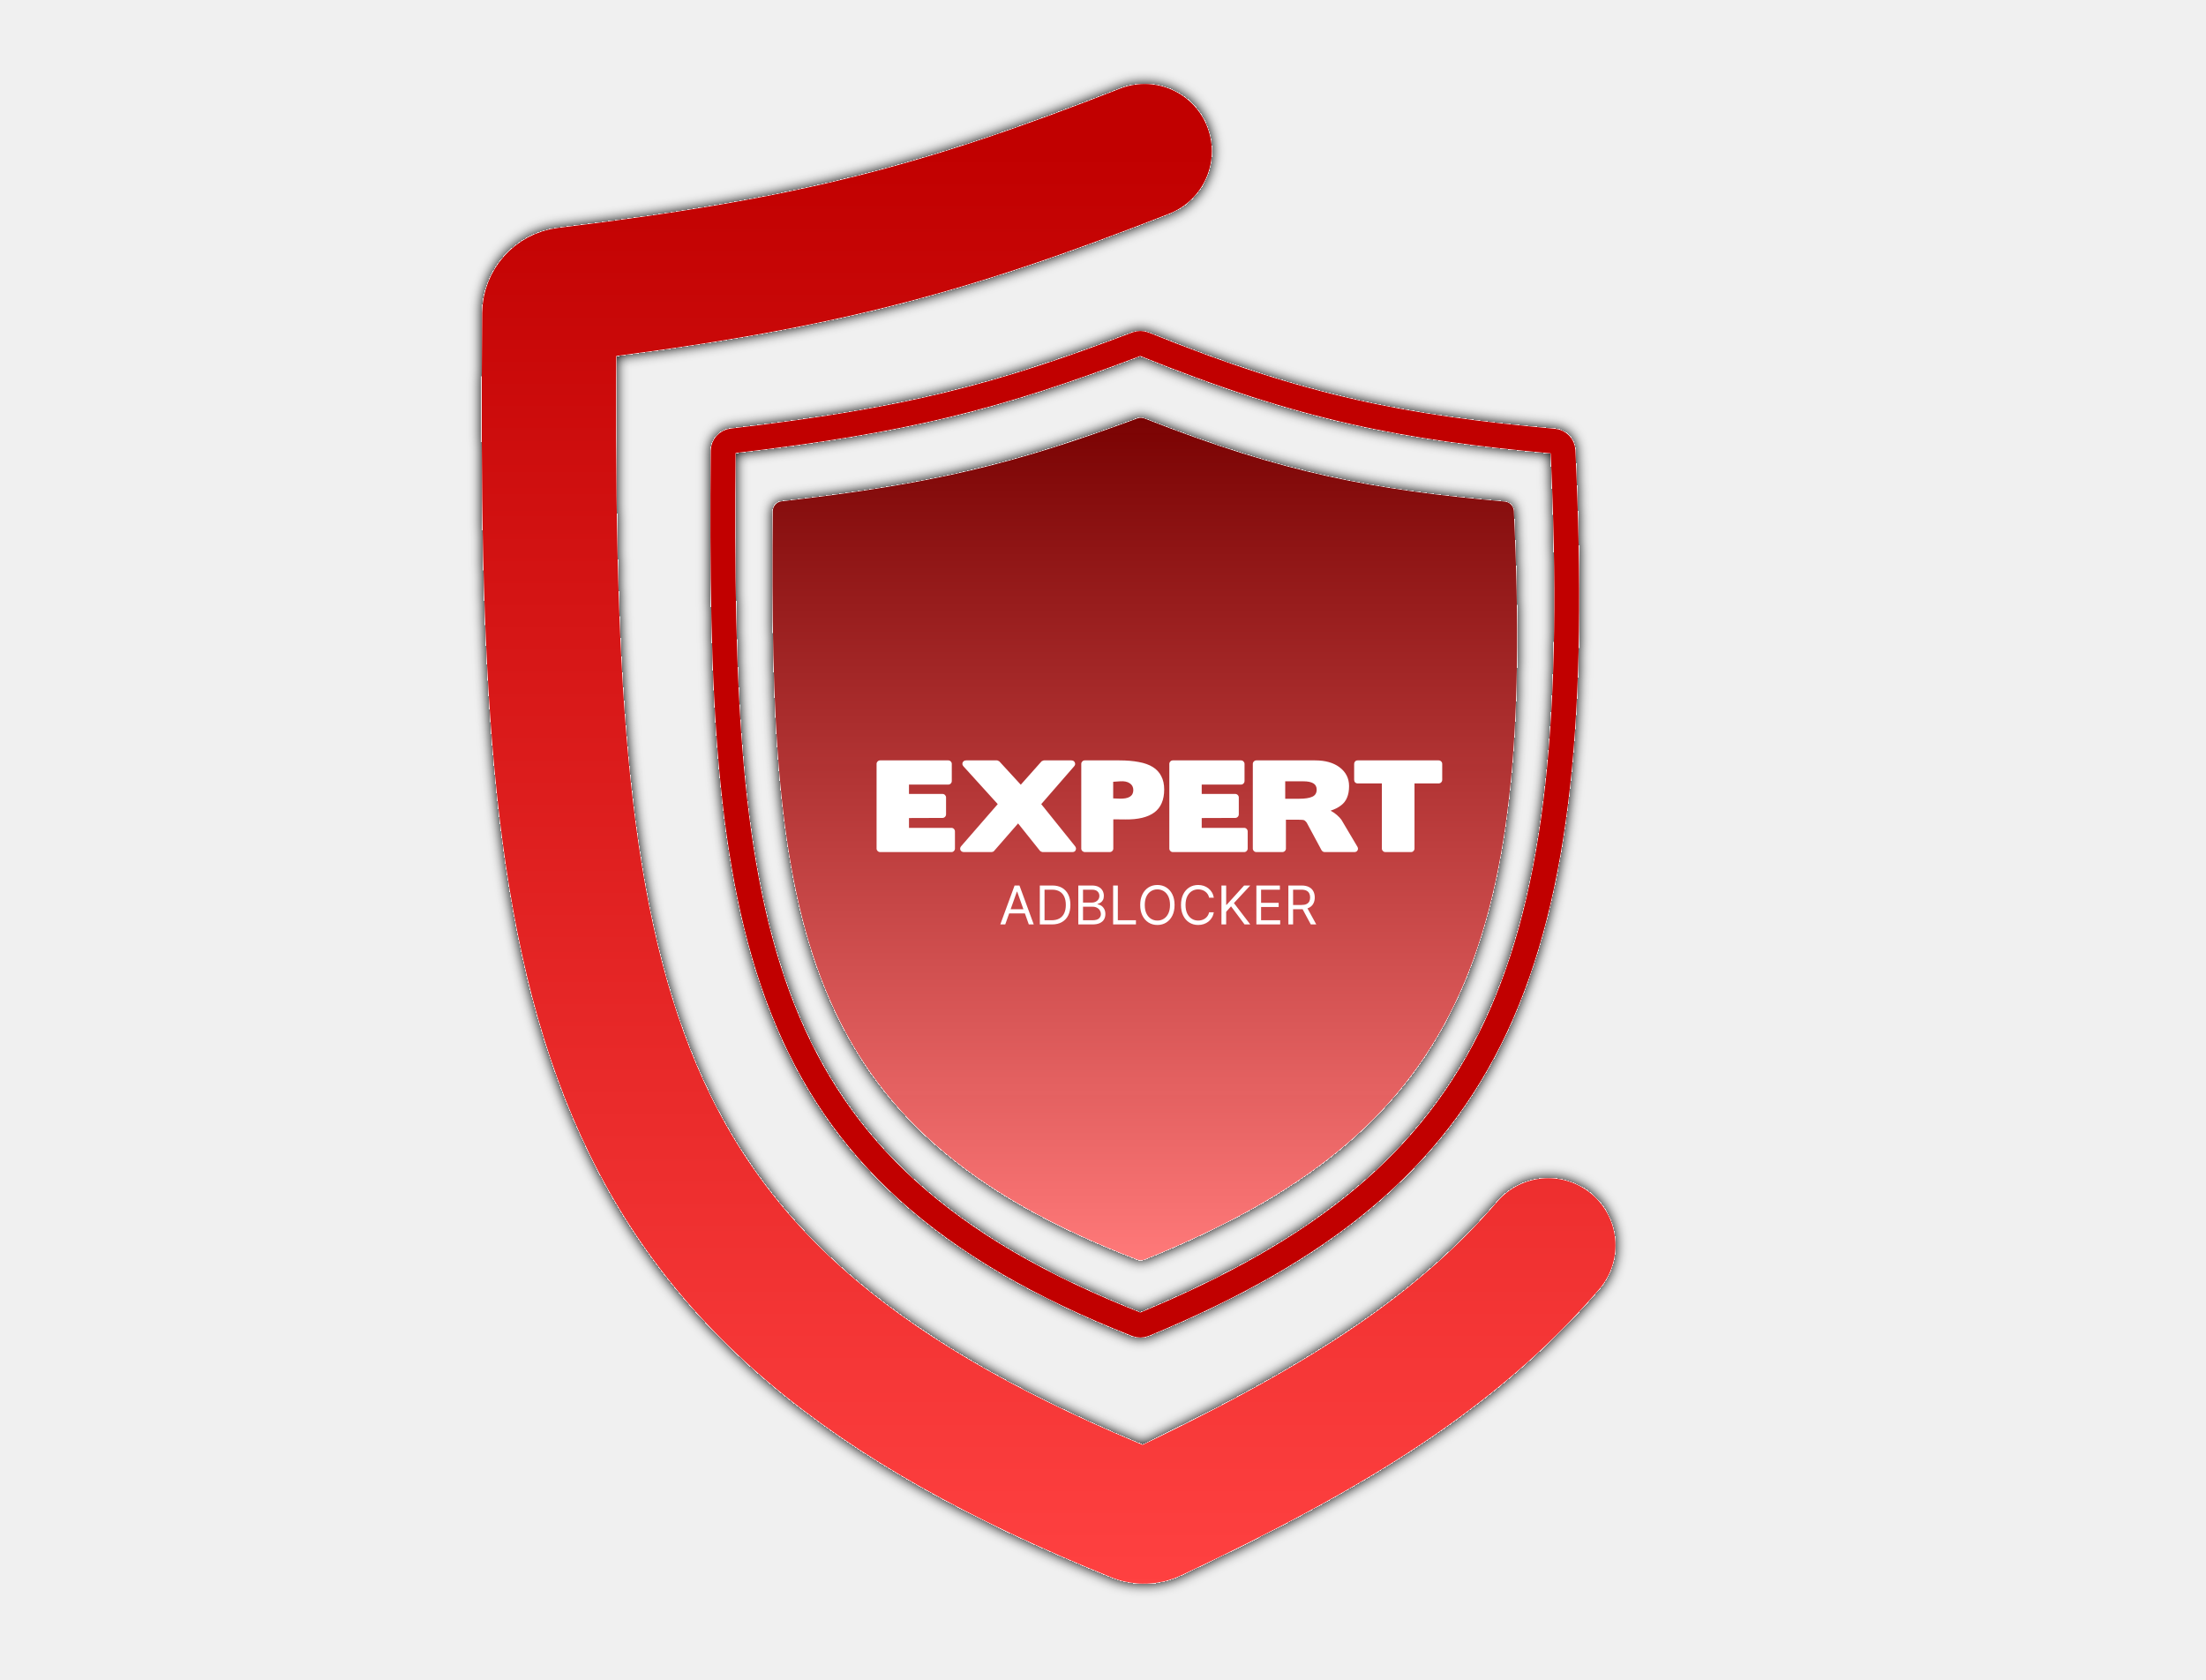
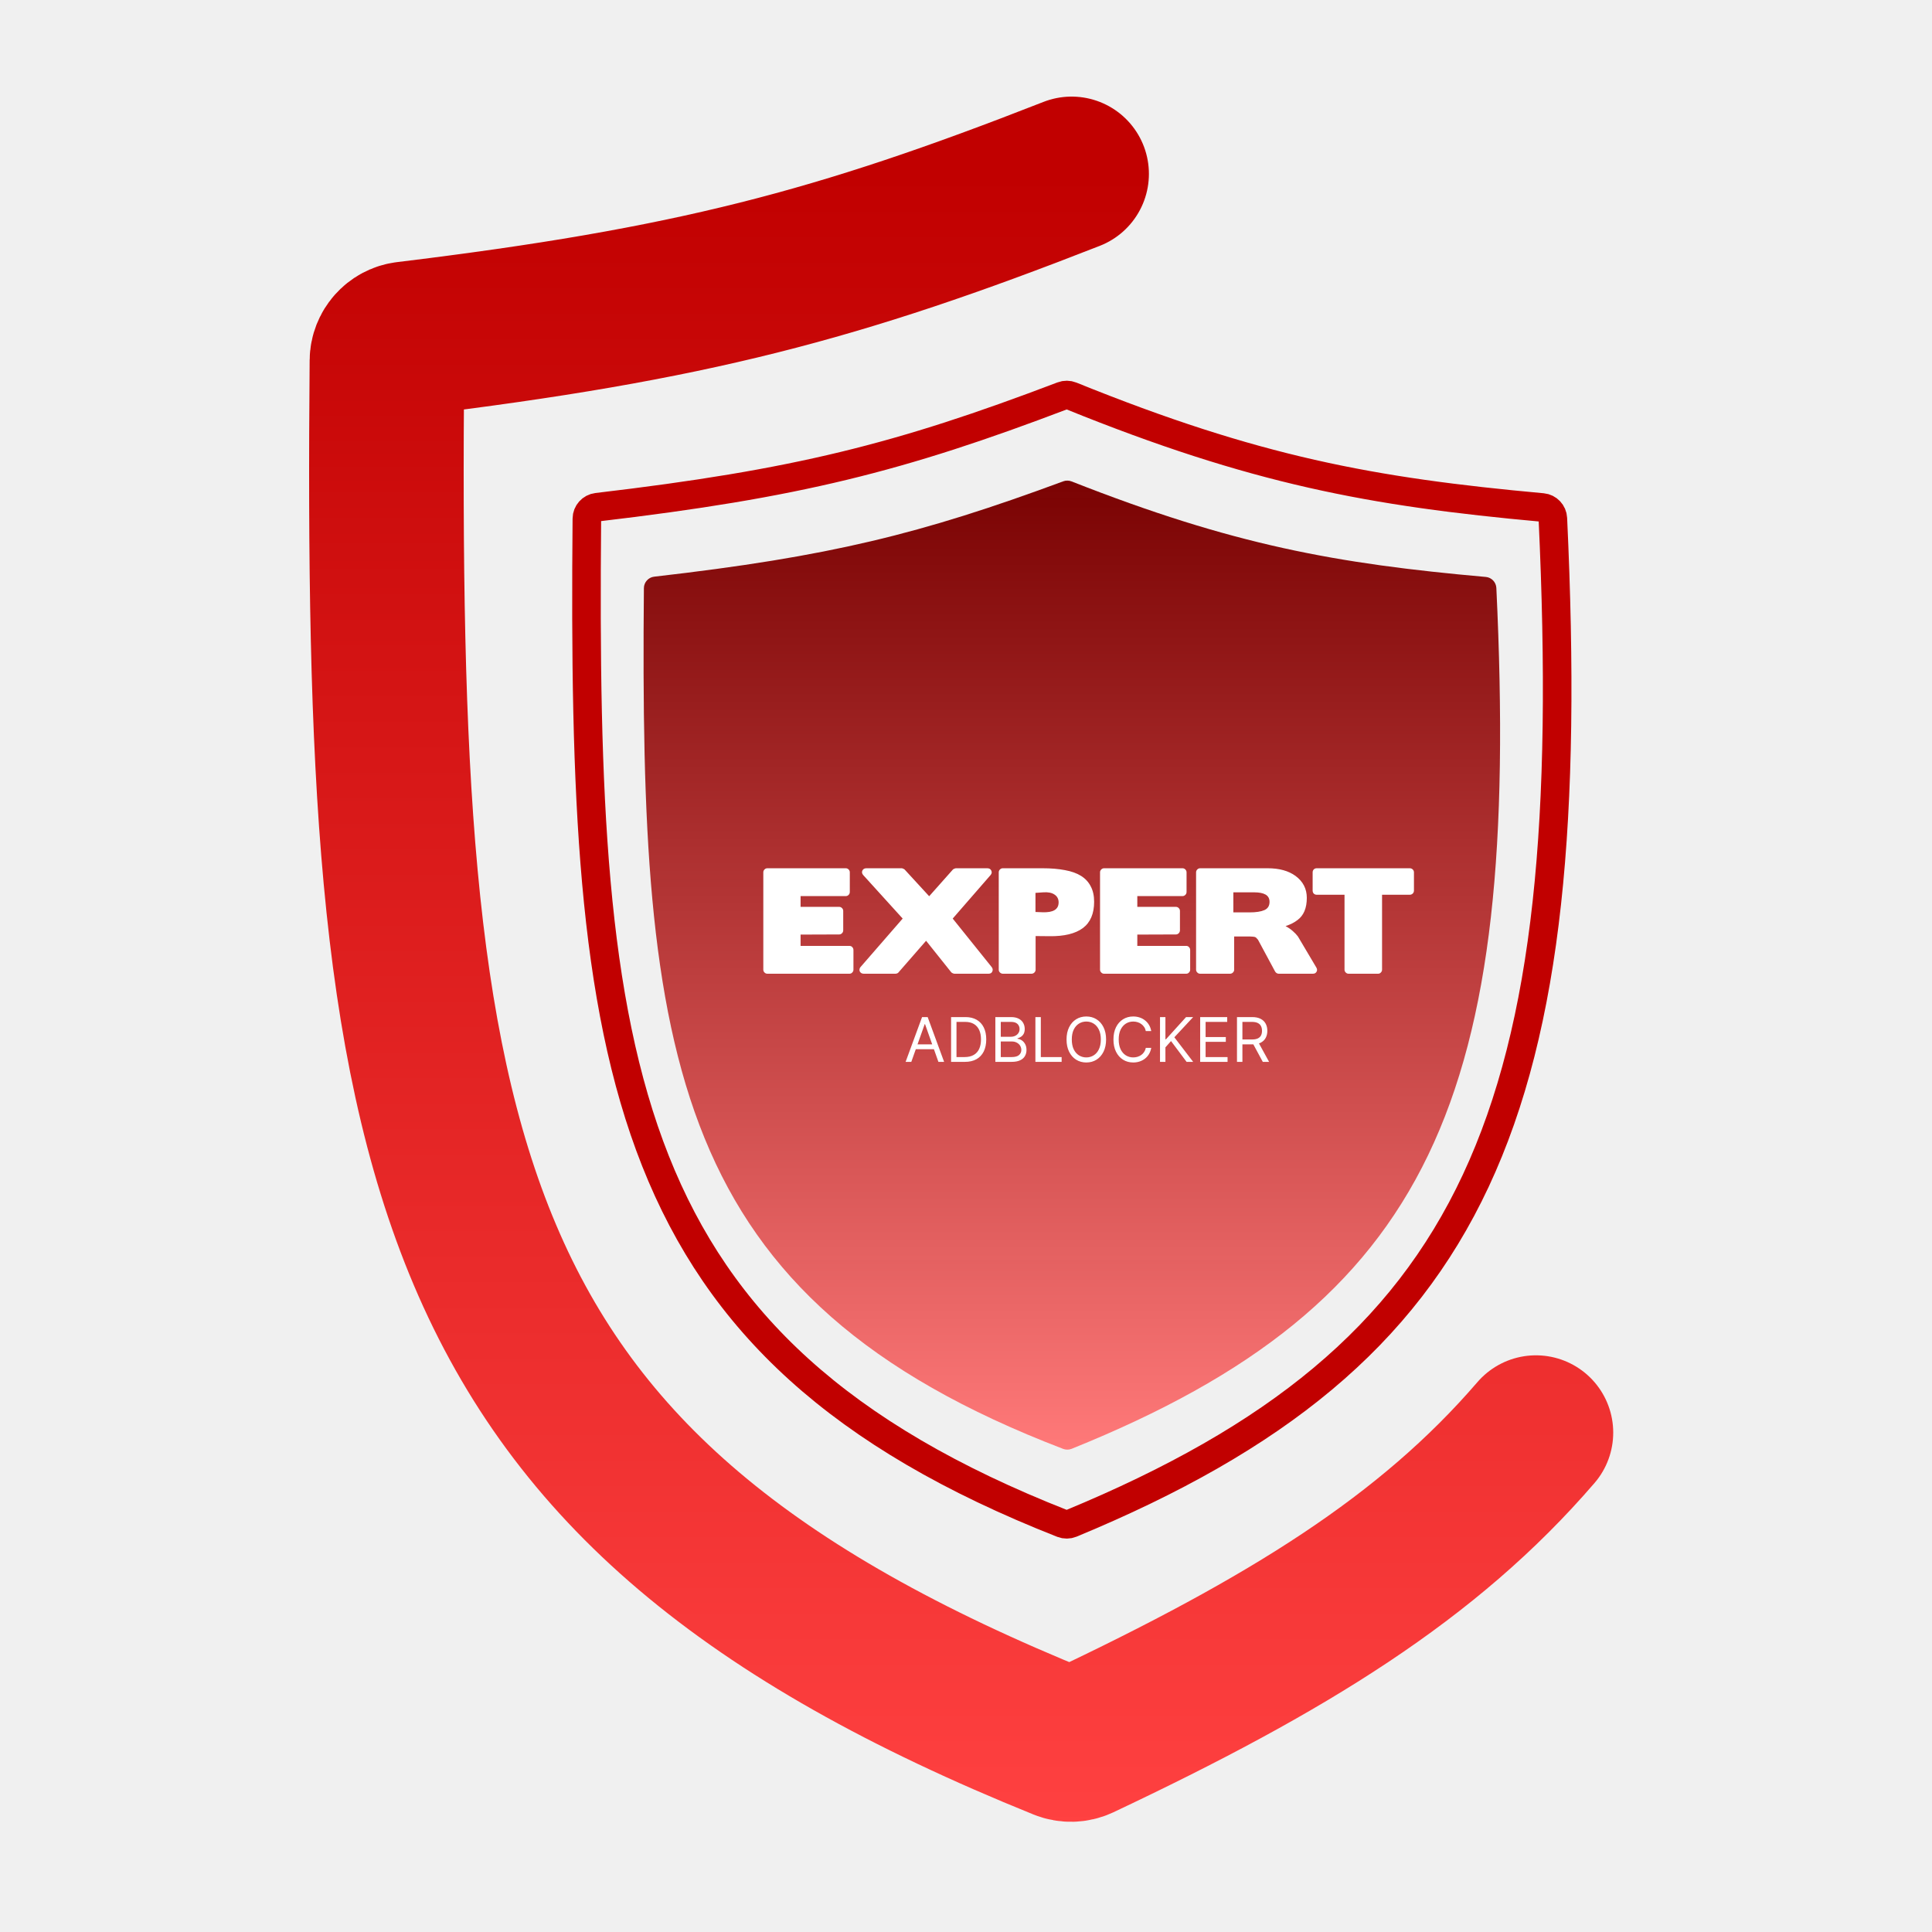
- <svg xmlns="http://www.w3.org/2000/svg" width="725" height="552" viewBox="0 0 725 552" fill="none">
-   <g filter="url(#filter0_d_286_2103)">
-     <path d="M513.678 148.138C521.633 318.227 492.864 386.906 376.032 435.275C375.257 435.596 374.344 435.602 373.564 435.295C246.042 385.136 236.285 304.899 237.674 148.169C237.689 146.523 238.949 145.108 240.584 144.916C297.742 138.194 327.199 130.72 373.591 113.071C374.364 112.776 375.243 112.787 376.009 113.097C428.607 134.381 461.86 140.55 510.696 144.996C512.32 145.144 513.602 146.509 513.678 148.138Z" stroke="#C10000" stroke-width="8.157" stroke-linejoin="round" />
-     <path d="M497.528 167.982C504.477 313.6 479.065 372.479 376.171 413.949C375.413 414.254 374.525 414.26 373.762 413.968C261.47 370.963 252.768 302.203 253.971 168.019C253.986 166.37 255.249 164.955 256.888 164.767C307.049 159.014 333.013 152.601 373.789 137.519C374.545 137.239 375.399 137.249 376.149 137.544C422.373 155.727 451.669 161.036 494.541 164.846C496.166 164.991 497.451 166.353 497.528 167.982Z" fill="url(#paint0_linear_286_2103)" />
-     <path d="M376.176 49.68C309.372 75.857 267.429 86.928 186.096 96.811C182.967 97.191 180.574 99.908 180.548 103.059C178.634 330.929 192.804 424.878 373.602 497.973C375.21 498.623 377.08 498.584 378.649 497.844C437.908 469.858 478.051 445.075 508.84 409.314" stroke="url(#paint1_linear_286_2103)" stroke-width="44.16" stroke-linecap="round" stroke-linejoin="round" />
-     <path d="M312.689 280.048H289.241C288.934 280.048 288.665 279.933 288.434 279.702C288.203 279.471 288.088 279.202 288.088 278.895V251.065C288.088 250.758 288.203 250.489 288.434 250.258C288.665 250.027 288.934 249.912 289.241 249.912H311.651C311.959 249.912 312.228 250.027 312.458 250.258C312.689 250.489 312.804 250.758 312.804 251.065V256.677C312.804 257.01 312.689 257.292 312.458 257.523C312.228 257.754 311.959 257.869 311.651 257.869H298.736V260.944H309.768C310.075 260.944 310.344 261.059 310.575 261.29C310.805 261.521 310.921 261.79 310.921 262.097V267.632C310.921 267.965 310.805 268.247 310.575 268.478C310.344 268.709 310.075 268.824 309.768 268.824L298.736 268.862V272.091H312.689C313.022 272.091 313.291 272.207 313.496 272.437C313.727 272.668 313.842 272.95 313.842 273.283V278.895C313.842 279.202 313.727 279.471 313.496 279.702C313.291 279.933 313.022 280.048 312.689 280.048ZM343.127 249.912H352.083C352.647 249.912 353.032 250.143 353.237 250.604C353.442 251.04 353.365 251.462 353.006 251.872L342.205 264.288L353.352 278.165C353.659 278.575 353.711 278.997 353.506 279.433C353.326 279.843 352.968 280.048 352.429 280.048H342.704C342.576 280.048 342.397 279.997 342.166 279.894C341.961 279.792 341.82 279.689 341.743 279.587L334.594 270.631L326.752 279.625C326.701 279.728 326.573 279.83 326.368 279.933C326.163 280.01 325.996 280.048 325.868 280.048H316.797C316.515 280.048 316.271 279.984 316.066 279.856C315.887 279.728 315.746 279.574 315.644 279.395C315.567 279.19 315.541 278.985 315.567 278.78C315.592 278.549 315.695 278.331 315.874 278.126L327.906 264.288L316.643 251.872C316.464 251.667 316.348 251.45 316.297 251.219C316.271 250.988 316.297 250.783 316.374 250.604C316.476 250.399 316.617 250.232 316.797 250.104C317.002 249.976 317.245 249.912 317.527 249.912H327.636C327.765 249.912 327.918 249.963 328.098 250.066C328.303 250.143 328.431 250.22 328.482 250.296L335.478 257.907L342.243 250.296C342.294 250.22 342.423 250.143 342.628 250.066C342.833 249.963 342.999 249.912 343.127 249.912ZM369.847 269.324L365.888 269.285V278.895C365.888 279.202 365.773 279.471 365.542 279.702C365.311 279.933 365.03 280.048 364.696 280.048H356.547C356.24 280.048 355.958 279.933 355.702 279.702C355.471 279.471 355.356 279.202 355.356 278.895V251.065C355.356 250.758 355.471 250.489 355.702 250.258C355.932 250.027 356.202 249.912 356.509 249.912H367.848C370.283 249.912 372.423 250.091 374.268 250.45C376.113 250.783 377.65 251.334 378.88 252.103C380.11 252.872 381.033 253.871 381.648 255.101C382.289 256.306 382.609 257.766 382.609 259.483C382.609 262.892 381.533 265.403 379.38 267.017C377.227 268.606 374.05 269.375 369.847 269.324ZM368.079 256.793L365.85 256.946V262.405L367.81 262.482C370.911 262.61 372.461 261.674 372.461 259.676C372.461 258.702 372.077 257.959 371.308 257.446C370.539 256.908 369.463 256.69 368.079 256.793ZM408.898 280.048H385.451C385.143 280.048 384.874 279.933 384.643 279.702C384.413 279.471 384.298 279.202 384.298 278.895V251.065C384.298 250.758 384.413 250.489 384.643 250.258C384.874 250.027 385.143 249.912 385.451 249.912H407.86C408.168 249.912 408.437 250.027 408.668 250.258C408.898 250.489 409.014 250.758 409.014 251.065V256.677C409.014 257.01 408.898 257.292 408.668 257.523C408.437 257.754 408.168 257.869 407.86 257.869H394.945V260.944H405.977C406.284 260.944 406.554 261.059 406.784 261.29C407.015 261.521 407.13 261.79 407.13 262.097V267.632C407.13 267.965 407.015 268.247 406.784 268.478C406.554 268.709 406.284 268.824 405.977 268.824L394.945 268.862V272.091H408.898C409.231 272.091 409.5 272.207 409.705 272.437C409.936 272.668 410.051 272.95 410.051 273.283V278.895C410.051 279.202 409.936 279.471 409.705 279.702C409.5 279.933 409.231 280.048 408.898 280.048ZM426.344 269.401H422.616V278.895C422.616 279.202 422.5 279.471 422.27 279.702C422.039 279.933 421.757 280.048 421.424 280.048H412.891C412.583 280.048 412.314 279.933 412.084 279.702C411.853 279.471 411.738 279.202 411.738 278.895V251.065C411.738 250.758 411.853 250.489 412.084 250.258C412.314 250.027 412.583 249.912 412.891 249.912H432.187C435.493 249.912 438.145 250.642 440.144 252.103C442.296 253.692 443.373 255.78 443.373 258.369C443.373 261.29 442.489 263.404 440.72 264.711C440.285 265.044 439.772 265.364 439.183 265.672C438.619 265.954 437.991 266.21 437.299 266.441C438.119 266.876 438.811 267.35 439.375 267.863C439.964 268.375 440.451 268.888 440.836 269.401L446.102 278.28C446.358 278.715 446.371 279.126 446.14 279.51C445.935 279.869 445.589 280.048 445.102 280.048H435.339C435.134 280.048 434.929 279.984 434.724 279.856C434.545 279.728 434.404 279.574 434.301 279.395L429.381 270.246L429.419 270.323C429.317 270.195 429.202 270.067 429.073 269.939C428.971 269.811 428.856 269.708 428.728 269.631C428.523 269.477 427.728 269.401 426.344 269.401ZM428.382 256.793H422.385V262.52H426.998C428.868 262.52 430.291 262.302 431.264 261.867C432.238 261.431 432.725 260.649 432.725 259.522C432.725 258.574 432.354 257.882 431.61 257.446C430.867 257.01 429.791 256.793 428.382 256.793ZM463.721 280.048H455.303C454.996 280.048 454.726 279.933 454.496 279.702C454.265 279.471 454.15 279.202 454.15 278.895V257.485H446.193C445.86 257.485 445.578 257.369 445.347 257.139C445.142 256.908 445.04 256.626 445.04 256.293V251.065C445.04 250.758 445.142 250.489 445.347 250.258C445.578 250.027 445.86 249.912 446.193 249.912H472.793C473.126 249.912 473.408 250.027 473.638 250.258C473.869 250.489 473.984 250.758 473.984 251.065V256.293C473.984 256.626 473.869 256.908 473.638 257.139C473.408 257.369 473.126 257.485 472.793 257.485H464.874V278.895C464.874 279.202 464.759 279.471 464.528 279.702C464.323 279.933 464.054 280.048 463.721 280.048Z" fill="white" />
-     <path d="M330.372 303.833H328.747L333.446 291.037H335.046L339.744 303.833H338.12L334.296 293.061H334.196L330.372 303.833ZM330.972 298.834H337.52V300.209H330.972V298.834ZM345.686 303.833H341.737V291.037H345.861C347.103 291.037 348.165 291.293 349.048 291.805C349.931 292.313 350.608 293.044 351.079 293.998C351.549 294.948 351.785 296.085 351.785 297.41C351.785 298.743 351.547 299.89 351.072 300.853C350.597 301.811 349.906 302.548 348.998 303.064C348.09 303.577 346.986 303.833 345.686 303.833ZM343.287 302.458H345.586C346.644 302.458 347.521 302.254 348.217 301.846C348.912 301.438 349.431 300.857 349.773 300.103C350.114 299.349 350.285 298.451 350.285 297.41C350.285 296.377 350.116 295.487 349.779 294.742C349.441 293.992 348.937 293.417 348.267 293.017C347.596 292.613 346.761 292.411 345.761 292.411H343.287V302.458ZM354.384 303.833V291.037H358.858C359.749 291.037 360.484 291.191 361.063 291.499C361.642 291.803 362.073 292.213 362.357 292.73C362.64 293.242 362.781 293.811 362.781 294.436C362.781 294.986 362.684 295.44 362.488 295.798C362.296 296.156 362.042 296.439 361.725 296.648C361.413 296.856 361.074 297.01 360.707 297.11V297.235C361.099 297.26 361.492 297.397 361.888 297.647C362.284 297.897 362.615 298.255 362.881 298.722C363.148 299.188 363.281 299.759 363.281 300.434C363.281 301.075 363.136 301.652 362.844 302.165C362.552 302.677 362.092 303.083 361.463 303.383C360.834 303.683 360.016 303.833 359.008 303.833H354.384ZM355.933 302.458H359.008C360.02 302.458 360.738 302.263 361.163 301.871C361.592 301.475 361.807 300.996 361.807 300.434C361.807 300.001 361.696 299.601 361.476 299.234C361.255 298.864 360.94 298.568 360.532 298.347C360.124 298.122 359.641 298.01 359.082 298.01H355.933V302.458ZM355.933 296.66H358.808C359.274 296.66 359.695 296.568 360.07 296.385C360.449 296.202 360.749 295.944 360.969 295.61C361.194 295.277 361.307 294.886 361.307 294.436C361.307 293.873 361.111 293.396 360.72 293.005C360.328 292.609 359.707 292.411 358.858 292.411H355.933V296.66ZM365.827 303.833V291.037H367.377V302.458H373.325V303.833H365.827ZM386.023 297.435C386.023 298.784 385.78 299.951 385.292 300.934C384.805 301.917 384.136 302.675 383.287 303.208C382.437 303.741 381.466 304.008 380.375 304.008C379.284 304.008 378.313 303.741 377.463 303.208C376.613 302.675 375.945 301.917 375.458 300.934C374.97 299.951 374.726 298.784 374.726 297.435C374.726 296.085 374.97 294.919 375.458 293.936C375.945 292.953 376.613 292.195 377.463 291.661C378.313 291.128 379.284 290.862 380.375 290.862C381.466 290.862 382.437 291.128 383.287 291.661C384.136 292.195 384.805 292.953 385.292 293.936C385.78 294.919 386.023 296.085 386.023 297.435ZM384.524 297.435C384.524 296.327 384.338 295.392 383.968 294.629C383.601 293.867 383.103 293.29 382.474 292.899C381.849 292.507 381.15 292.311 380.375 292.311C379.6 292.311 378.898 292.507 378.269 292.899C377.644 293.29 377.147 293.867 376.776 294.629C376.409 295.392 376.226 296.327 376.226 297.435C376.226 298.543 376.409 299.478 376.776 300.24C377.147 301.003 377.644 301.579 378.269 301.971C378.898 302.363 379.6 302.558 380.375 302.558C381.15 302.558 381.849 302.363 382.474 301.971C383.103 301.579 383.601 301.003 383.968 300.24C384.338 299.478 384.524 298.543 384.524 297.435ZM398.926 295.036H397.376C397.285 294.59 397.124 294.198 396.895 293.861C396.67 293.523 396.395 293.24 396.07 293.011C395.75 292.778 395.394 292.603 395.002 292.486C394.61 292.37 394.202 292.311 393.777 292.311C393.003 292.311 392.301 292.507 391.672 292.899C391.047 293.29 390.549 293.867 390.178 294.629C389.812 295.392 389.628 296.327 389.628 297.435C389.628 298.543 389.812 299.478 390.178 300.24C390.549 301.003 391.047 301.579 391.672 301.971C392.301 302.363 393.003 302.558 393.777 302.558C394.202 302.558 394.61 302.5 395.002 302.383C395.394 302.267 395.75 302.094 396.07 301.865C396.395 301.632 396.67 301.346 396.895 301.009C397.124 300.667 397.285 300.276 397.376 299.834H398.926C398.809 300.488 398.597 301.073 398.289 301.59C397.98 302.106 397.597 302.546 397.139 302.908C396.681 303.267 396.166 303.539 395.596 303.727C395.029 303.914 394.423 304.008 393.777 304.008C392.686 304.008 391.715 303.741 390.866 303.208C390.016 302.675 389.347 301.917 388.86 300.934C388.373 299.951 388.129 298.784 388.129 297.435C388.129 296.085 388.373 294.919 388.86 293.936C389.347 292.953 390.016 292.195 390.866 291.661C391.715 291.128 392.686 290.862 393.777 290.862C394.423 290.862 395.029 290.955 395.596 291.143C396.166 291.33 396.681 291.605 397.139 291.968C397.597 292.326 397.98 292.763 398.289 293.28C398.597 293.792 398.809 294.377 398.926 295.036ZM401.43 303.833V291.037H402.979V297.385H403.129L408.878 291.037H410.902L405.529 296.81L410.902 303.833H409.028L404.579 297.885L402.979 299.684V303.833H401.43ZM412.908 303.833V291.037H420.631V292.411H414.457V296.735H420.231V298.11H414.457V302.458H420.731V303.833H412.908ZM423.424 303.833V291.037H427.747C428.747 291.037 429.568 291.207 430.209 291.549C430.851 291.886 431.325 292.351 431.634 292.942C431.942 293.534 432.096 294.207 432.096 294.961C432.096 295.714 431.942 296.383 431.634 296.966C431.325 297.549 430.853 298.008 430.215 298.341C429.578 298.67 428.764 298.834 427.772 298.834H424.273V297.435H427.722C428.405 297.435 428.955 297.335 429.372 297.135C429.793 296.935 430.097 296.652 430.284 296.285C430.476 295.914 430.572 295.473 430.572 294.961C430.572 294.448 430.476 294 430.284 293.617C430.093 293.234 429.786 292.938 429.366 292.73C428.945 292.517 428.389 292.411 427.697 292.411H424.973V303.833H423.424ZM429.447 298.085L432.596 303.833H430.796L427.697 298.085H429.447Z" fill="white" />
-   </g>
+ <svg xmlns="http://www.w3.org/2000/svg" width="100" height="100" viewBox="0 0 100 100" fill="none">
+   <path d="M80.376 26.837C81.817 57.65 76.606 70.092 55.441 78.854C55.3 78.912 55.135 78.913 54.993 78.858C31.892 69.771 30.124 55.235 30.376 26.842C30.378 26.544 30.607 26.288 30.903 26.253C41.258 25.035 46.594 23.681 54.998 20.484C55.138 20.43 55.298 20.432 55.437 20.488C64.965 24.345 70.989 25.462 79.836 26.267C80.13 26.294 80.363 26.541 80.376 26.837Z" stroke="#C10000" stroke-width="1.478" stroke-linejoin="round" />
+   <path d="M77.451 30.432C78.71 56.812 74.106 67.478 55.466 74.991C55.328 75.046 55.167 75.047 55.029 74.994C34.687 67.204 33.11 54.747 33.328 30.438C33.331 30.139 33.56 29.883 33.857 29.849C42.944 28.807 47.647 27.645 55.034 24.913C55.171 24.862 55.326 24.864 55.462 24.917C63.836 28.212 69.143 29.173 76.91 29.863C77.204 29.89 77.437 30.136 77.451 30.432Z" fill="url(#paint0_linear_15_41)" />
+   <path d="M55.467 9C43.364 13.742 35.766 15.748 21.032 17.538C20.465 17.607 20.032 18.099 20.027 18.67C19.68 59.951 22.247 76.971 55 90.213C55.292 90.33 55.63 90.323 55.915 90.189C66.65 85.119 73.922 80.63 79.5 74.151" stroke="url(#paint1_linear_15_41)" stroke-width="8" stroke-linecap="round" stroke-linejoin="round" />
+   <path d="M43.965 50.4H39.718C39.662 50.4 39.613 50.379 39.571 50.337C39.53 50.295 39.509 50.247 39.509 50.191V45.15C39.509 45.094 39.53 45.045 39.571 45.003C39.613 44.962 39.662 44.941 39.718 44.941H43.777C43.833 44.941 43.882 44.962 43.924 45.003C43.965 45.045 43.986 45.094 43.986 45.15V46.166C43.986 46.227 43.965 46.278 43.924 46.319C43.882 46.361 43.833 46.382 43.777 46.382H41.438V46.939H43.436C43.492 46.939 43.541 46.96 43.582 47.002C43.624 47.044 43.645 47.092 43.645 47.148V48.151C43.645 48.211 43.624 48.262 43.582 48.304C43.541 48.346 43.492 48.367 43.436 48.367L41.438 48.374V48.959H43.965C44.026 48.959 44.075 48.979 44.112 49.021C44.153 49.063 44.174 49.114 44.174 49.174V50.191C44.174 50.247 44.153 50.295 44.112 50.337C44.075 50.379 44.026 50.4 43.965 50.4ZM49.48 44.941H51.102C51.204 44.941 51.274 44.982 51.311 45.066C51.348 45.145 51.334 45.221 51.269 45.296L49.312 47.545L51.332 50.059C51.388 50.133 51.397 50.21 51.36 50.289C51.327 50.363 51.262 50.4 51.165 50.4H49.403C49.38 50.4 49.347 50.391 49.306 50.372C49.268 50.354 49.243 50.335 49.229 50.316L47.934 48.694L46.513 50.323C46.504 50.342 46.481 50.361 46.444 50.379C46.406 50.393 46.376 50.4 46.353 50.4H44.71C44.658 50.4 44.614 50.388 44.577 50.365C44.545 50.342 44.519 50.314 44.501 50.282C44.487 50.245 44.482 50.207 44.487 50.17C44.491 50.128 44.51 50.089 44.542 50.052L46.722 47.545L44.682 45.296C44.649 45.259 44.628 45.219 44.619 45.177C44.614 45.136 44.619 45.098 44.633 45.066C44.651 45.029 44.677 44.999 44.71 44.975C44.747 44.952 44.791 44.941 44.842 44.941H46.673C46.697 44.941 46.724 44.95 46.757 44.968C46.794 44.982 46.817 44.996 46.827 45.01L48.094 46.389L49.319 45.01C49.329 44.996 49.352 44.982 49.389 44.968C49.426 44.95 49.456 44.941 49.48 44.941ZM54.32 48.457L53.603 48.45V50.191C53.603 50.247 53.582 50.295 53.54 50.337C53.498 50.379 53.447 50.4 53.387 50.4H51.911C51.855 50.4 51.804 50.379 51.758 50.337C51.716 50.295 51.695 50.247 51.695 50.191V45.15C51.695 45.094 51.716 45.045 51.758 45.003C51.799 44.962 51.848 44.941 51.904 44.941H53.958C54.399 44.941 54.787 44.973 55.121 45.038C55.455 45.098 55.734 45.198 55.957 45.337C56.179 45.477 56.346 45.658 56.458 45.881C56.574 46.099 56.632 46.364 56.632 46.675C56.632 47.292 56.437 47.747 56.047 48.039C55.657 48.327 55.081 48.467 54.32 48.457ZM54 46.187L53.596 46.215V47.204L53.951 47.218C54.513 47.241 54.794 47.071 54.794 46.709C54.794 46.533 54.724 46.398 54.585 46.305C54.446 46.208 54.251 46.169 54 46.187ZM61.395 50.4H57.147C57.091 50.4 57.042 50.379 57.001 50.337C56.959 50.295 56.938 50.247 56.938 50.191V45.15C56.938 45.094 56.959 45.045 57.001 45.003C57.042 44.962 57.091 44.941 57.147 44.941H61.207C61.262 44.941 61.311 44.962 61.353 45.003C61.395 45.045 61.416 45.094 61.416 45.15V46.166C61.416 46.227 61.395 46.278 61.353 46.319C61.311 46.361 61.262 46.382 61.207 46.382H58.867V46.939H60.865C60.921 46.939 60.97 46.96 61.012 47.002C61.053 47.044 61.074 47.092 61.074 47.148V48.151C61.074 48.211 61.053 48.262 61.012 48.304C60.97 48.346 60.921 48.367 60.865 48.367L58.867 48.374V48.959H61.395C61.455 48.959 61.504 48.979 61.541 49.021C61.583 49.063 61.603 49.114 61.603 49.174V50.191C61.603 50.247 61.583 50.295 61.541 50.337C61.504 50.379 61.455 50.4 61.395 50.4ZM64.555 48.471H63.88V50.191C63.88 50.247 63.859 50.295 63.817 50.337C63.775 50.379 63.724 50.4 63.664 50.4H62.118C62.062 50.4 62.013 50.379 61.972 50.337C61.93 50.295 61.909 50.247 61.909 50.191V45.15C61.909 45.094 61.93 45.045 61.972 45.003C62.013 44.962 62.062 44.941 62.118 44.941H65.614C66.213 44.941 66.693 45.073 67.055 45.337C67.445 45.625 67.64 46.004 67.64 46.473C67.64 47.002 67.48 47.385 67.159 47.621C67.081 47.682 66.988 47.74 66.881 47.796C66.779 47.847 66.665 47.893 66.54 47.935C66.688 48.014 66.814 48.1 66.916 48.193C67.022 48.285 67.111 48.378 67.18 48.471L68.134 50.08C68.181 50.159 68.183 50.233 68.141 50.303C68.104 50.367 68.041 50.4 67.953 50.4H66.185C66.147 50.4 66.11 50.388 66.073 50.365C66.041 50.342 66.015 50.314 65.997 50.282L65.105 48.624L65.112 48.638C65.094 48.615 65.073 48.592 65.049 48.569C65.031 48.545 65.01 48.527 64.987 48.513C64.95 48.485 64.806 48.471 64.555 48.471ZM64.924 46.187H63.838V47.225H64.674C65.012 47.225 65.27 47.185 65.447 47.106C65.623 47.027 65.711 46.886 65.711 46.681C65.711 46.51 65.644 46.384 65.509 46.305C65.374 46.227 65.18 46.187 64.924 46.187ZM71.326 50.4H69.801C69.746 50.4 69.697 50.379 69.655 50.337C69.613 50.295 69.592 50.247 69.592 50.191V46.312H68.151C68.091 46.312 68.04 46.291 67.998 46.25C67.961 46.208 67.942 46.157 67.942 46.096V45.15C67.942 45.094 67.961 45.045 67.998 45.003C68.04 44.962 68.091 44.941 68.151 44.941H72.97C73.03 44.941 73.081 44.962 73.123 45.003C73.165 45.045 73.186 45.094 73.186 45.15V46.096C73.186 46.157 73.165 46.208 73.123 46.25C73.081 46.291 73.03 46.312 72.97 46.312H71.535V50.191C71.535 50.247 71.514 50.295 71.472 50.337C71.435 50.379 71.387 50.4 71.326 50.4Z" fill="white" />
+   <path d="M47.169 54.962H46.874L47.726 52.644H48.016L48.867 54.962H48.572L47.88 53.011H47.862L47.169 54.962ZM47.278 54.057H48.464V54.306H47.278V54.057ZM49.943 54.962H49.228V52.644H49.975C50.2 52.644 50.392 52.691 50.552 52.783C50.712 52.876 50.835 53.008 50.92 53.181C51.005 53.353 51.048 53.559 51.048 53.799C51.048 54.04 51.005 54.248 50.919 54.423C50.833 54.596 50.708 54.73 50.543 54.823C50.379 54.916 50.179 54.962 49.943 54.962ZM49.508 54.714H49.925C50.117 54.714 50.276 54.676 50.402 54.602C50.528 54.529 50.622 54.423 50.684 54.287C50.745 54.15 50.776 53.987 50.776 53.799C50.776 53.612 50.746 53.451 50.685 53.316C50.623 53.18 50.532 53.076 50.411 53.003C50.289 52.93 50.138 52.893 49.957 52.893H49.508V54.714ZM51.519 54.962V52.644H52.329C52.491 52.644 52.624 52.672 52.729 52.728C52.834 52.783 52.912 52.858 52.963 52.951C53.014 53.044 53.04 53.147 53.04 53.26C53.04 53.36 53.022 53.442 52.987 53.507C52.952 53.572 52.906 53.623 52.849 53.661C52.792 53.699 52.731 53.726 52.664 53.745V53.767C52.735 53.772 52.807 53.797 52.878 53.842C52.95 53.887 53.01 53.952 53.058 54.037C53.106 54.121 53.131 54.224 53.131 54.347C53.131 54.463 53.104 54.568 53.051 54.66C52.999 54.753 52.915 54.827 52.801 54.881C52.687 54.935 52.539 54.962 52.356 54.962H51.519ZM51.8 54.714H52.356C52.54 54.714 52.67 54.678 52.747 54.607C52.825 54.535 52.864 54.449 52.864 54.347C52.864 54.268 52.843 54.196 52.804 54.129C52.764 54.062 52.707 54.009 52.633 53.969C52.559 53.928 52.471 53.907 52.37 53.907H51.8V54.714ZM51.8 53.663H52.32C52.405 53.663 52.481 53.646 52.549 53.613C52.617 53.58 52.672 53.533 52.712 53.473C52.753 53.413 52.773 53.342 52.773 53.26C52.773 53.158 52.737 53.072 52.667 53.001C52.596 52.929 52.483 52.893 52.329 52.893H51.8V53.663ZM53.592 54.962V52.644H53.873V54.714H54.95V54.962H53.592ZM57.251 53.803C57.251 54.048 57.206 54.259 57.118 54.437C57.03 54.615 56.909 54.753 56.755 54.849C56.601 54.946 56.425 54.994 56.227 54.994C56.03 54.994 55.854 54.946 55.7 54.849C55.546 54.753 55.425 54.615 55.337 54.437C55.248 54.259 55.204 54.048 55.204 53.803C55.204 53.559 55.248 53.348 55.337 53.169C55.425 52.991 55.546 52.854 55.7 52.758C55.854 52.661 56.03 52.613 56.227 52.613C56.425 52.613 56.601 52.661 56.755 52.758C56.909 52.854 57.03 52.991 57.118 53.169C57.206 53.348 57.251 53.559 57.251 53.803ZM56.979 53.803C56.979 53.603 56.945 53.433 56.878 53.295C56.812 53.157 56.722 53.053 56.608 52.982C56.495 52.911 56.368 52.875 56.227 52.875C56.087 52.875 55.96 52.911 55.846 52.982C55.733 53.053 55.642 53.157 55.575 53.295C55.509 53.433 55.476 53.603 55.476 53.803C55.476 54.004 55.509 54.173 55.575 54.312C55.642 54.45 55.733 54.554 55.846 54.625C55.96 54.696 56.087 54.732 56.227 54.732C56.368 54.732 56.495 54.696 56.608 54.625C56.722 54.554 56.812 54.45 56.878 54.312C56.945 54.173 56.979 54.004 56.979 53.803ZM59.588 53.369H59.307C59.291 53.288 59.262 53.217 59.22 53.156C59.179 53.095 59.13 53.044 59.071 53.002C59.013 52.96 58.948 52.928 58.877 52.907C58.806 52.886 58.732 52.875 58.655 52.875C58.515 52.875 58.388 52.911 58.274 52.982C58.161 53.053 58.071 53.157 58.003 53.295C57.937 53.433 57.904 53.603 57.904 53.803C57.904 54.004 57.937 54.173 58.003 54.312C58.071 54.45 58.161 54.554 58.274 54.625C58.388 54.696 58.515 54.732 58.655 54.732C58.732 54.732 58.806 54.721 58.877 54.7C58.948 54.679 59.013 54.647 59.071 54.606C59.13 54.564 59.179 54.512 59.22 54.451C59.262 54.389 59.291 54.318 59.307 54.238H59.588C59.567 54.356 59.528 54.463 59.473 54.556C59.417 54.65 59.347 54.729 59.264 54.795C59.181 54.86 59.088 54.909 58.985 54.943C58.882 54.977 58.772 54.994 58.655 54.994C58.458 54.994 58.282 54.946 58.128 54.849C57.974 54.753 57.853 54.615 57.764 54.437C57.676 54.259 57.632 54.048 57.632 53.803C57.632 53.559 57.676 53.348 57.764 53.169C57.853 52.991 57.974 52.854 58.128 52.758C58.282 52.661 58.458 52.613 58.655 52.613C58.772 52.613 58.882 52.63 58.985 52.664C59.088 52.697 59.181 52.747 59.264 52.813C59.347 52.878 59.417 52.957 59.473 53.051C59.528 53.144 59.567 53.249 59.588 53.369ZM60.042 54.962V52.644H60.322V53.794H60.349L61.391 52.644H61.758L60.784 53.69L61.758 54.962H61.418L60.612 53.885L60.322 54.211V54.962H60.042ZM62.121 54.962V52.644H63.52V52.893H62.402V53.677H63.448V53.926H62.402V54.714H63.538V54.962H62.121ZM64.026 54.962V52.644H64.809C64.99 52.644 65.139 52.675 65.255 52.737C65.371 52.798 65.457 52.882 65.513 52.989C65.569 53.097 65.597 53.219 65.597 53.355C65.597 53.492 65.569 53.613 65.513 53.718C65.457 53.824 65.372 53.907 65.256 53.968C65.141 54.027 64.993 54.057 64.814 54.057H64.18V53.803H64.805C64.928 53.803 65.028 53.785 65.104 53.749C65.18 53.713 65.235 53.661 65.269 53.595C65.304 53.528 65.321 53.448 65.321 53.355C65.321 53.262 65.304 53.181 65.269 53.112C65.234 53.042 65.179 52.989 65.103 52.951C65.026 52.913 64.925 52.893 64.8 52.893H64.307V54.962H64.026ZM65.117 53.921L65.688 54.962H65.362L64.8 53.921H65.117Z" fill="white" />
  <defs>
-     <filter id="filter0_d_286_2103" x="83" y="-4" width="560" height="560" filterUnits="userSpaceOnUse" color-interpolation-filters="sRGB">
-       <feFlood flood-opacity="0" result="BackgroundImageFix" />
-       <feColorMatrix in="SourceAlpha" type="matrix" values="0 0 0 0 0 0 0 0 0 0 0 0 0 0 0 0 0 0 127 0" result="hardAlpha" />
-       <feOffset />
-       <feGaussianBlur stdDeviation="2" />
-       <feComposite in2="hardAlpha" operator="out" />
-       <feColorMatrix type="matrix" values="0 0 0 0 0 0 0 0 0 0 0 0 0 0 0 0 0 0 1 0" />
-       <feBlend mode="normal" in2="BackgroundImageFix" result="effect1_dropShadow_286_2103" />
-       <feBlend mode="normal" in="SourceGraphic" in2="effect1_dropShadow_286_2103" result="shape" />
-     </filter>
-     <linearGradient id="paint0_linear_286_2103" x1="376.237" y1="137.08" x2="376.237" y2="414.429" gradientUnits="userSpaceOnUse">
+     <linearGradient id="paint0_linear_15_41" x1="55.478" y1="24.833" x2="55.478" y2="75.078" gradientUnits="userSpaceOnUse">
      <stop stop-color="#790000" stop-opacity="0.99" />
      <stop offset="1" stop-color="#FF7979" />
    </linearGradient>
-     <linearGradient id="paint1_linear_286_2103" x1="278.288" y1="49.68" x2="278.288" y2="522.805" gradientUnits="userSpaceOnUse">
+     <linearGradient id="paint1_linear_15_41" x1="37.733" y1="9" x2="37.733" y2="94.711" gradientUnits="userSpaceOnUse">
      <stop stop-color="#C10000" />
      <stop offset="1" stop-color="#FF4141" />
    </linearGradient>
  </defs>
</svg>
